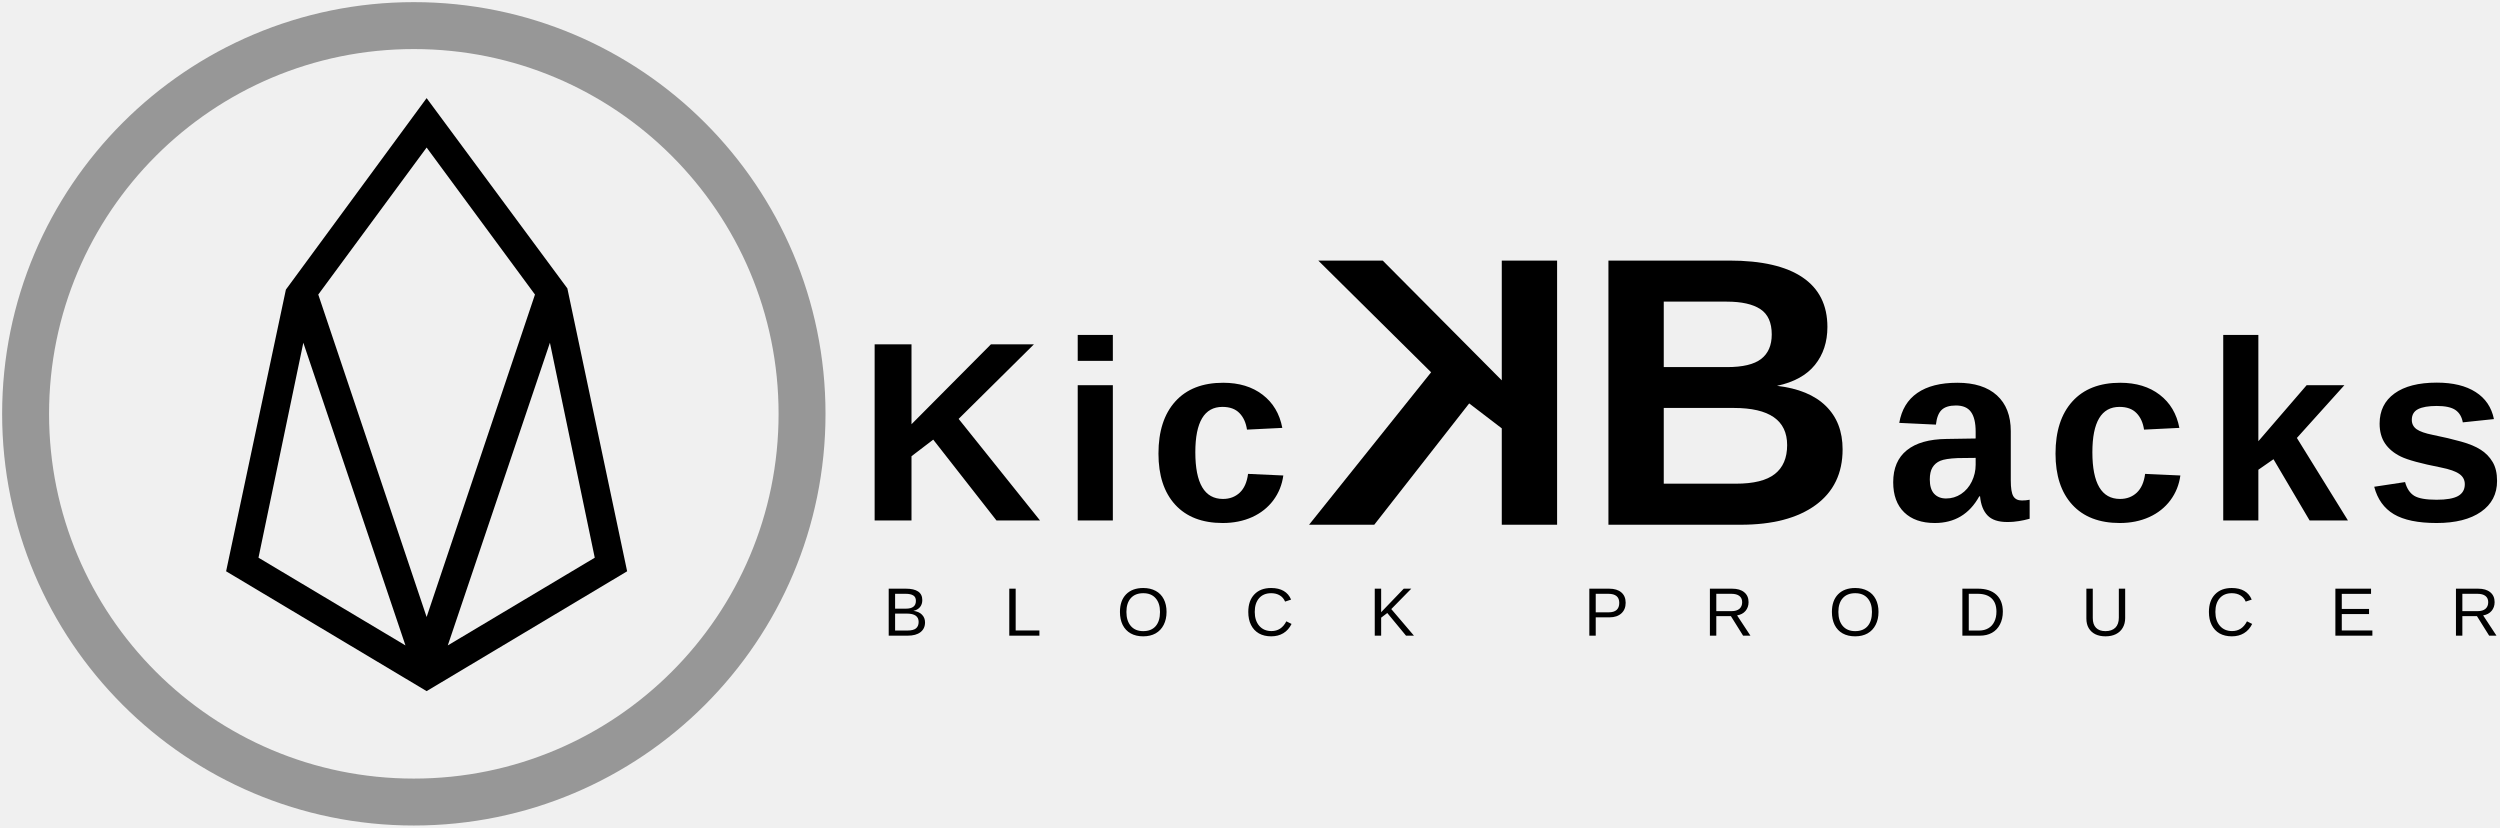
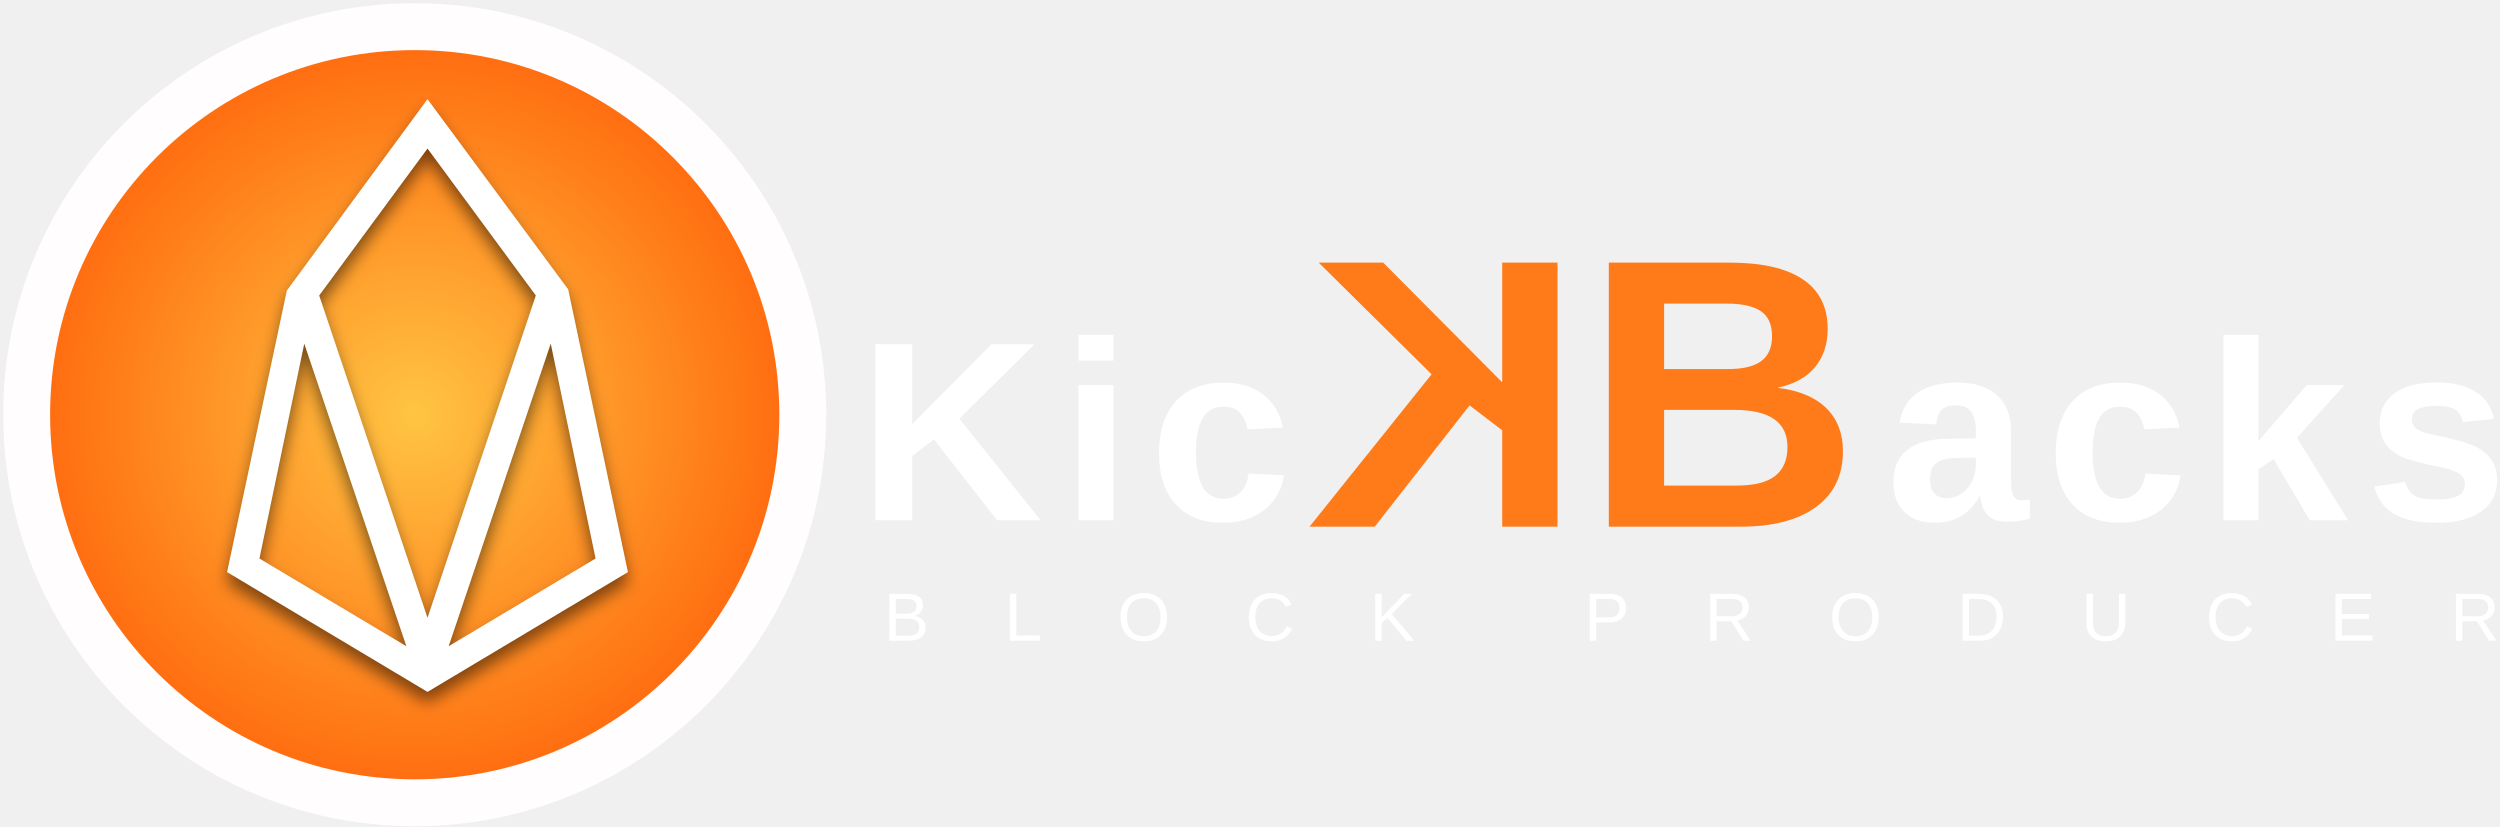
- <svg xmlns="http://www.w3.org/2000/svg" width="586px" height="194px" viewBox="0 0 586 194" version="1.1">
+ <svg xmlns="http://www.w3.org/2000/svg" xmlns:xlink="http://www.w3.org/1999/xlink" width="469px" height="155px" viewBox="0 0 469 155" version="1.1">
+   <defs>
+     <radialGradient cx="50%" cy="50%" fx="50%" fy="50%" r="62.831%" id="radialGradient-1">
+       <stop stop-color="#FFC442" offset="0%" />
+       <stop stop-color="#FF5100" offset="100%" />
+     </radialGradient>
+     <path d="M37.6,0 L11.21,35.908 L0,88.728 L37.6,111.2 L75.2,88.728 L63.99,35.677 L37.6,0 Z M17.282,36.835 L37.6,9.267 L57.918,36.835 L37.6,97.3 L17.282,36.835 Z M60.72,45.87 L69.128,86.18 L41.57,102.628 L60.72,45.87 Z M6.072,86.18 L14.48,45.87 L33.63,102.628 L6.072,86.18 Z" id="path-2" />
+     <filter x="-7.3%" y="-3.1%" width="114.6%" height="109.9%" filterUnits="objectBoundingBox" id="filter-3">
+       <feOffset dx="0" dy="2" in="SourceAlpha" result="shadowOffsetOuter1" />
+       <feGaussianBlur stdDeviation="1.5" in="shadowOffsetOuter1" result="shadowBlurOuter1" />
+       <feColorMatrix values="0 0 0 0 0   0 0 0 0 0   0 0 0 0 0  0 0 0 0.5 0" type="matrix" in="shadowBlurOuter1" />
+     </filter>
+   </defs>
  <g id="Welcome" stroke="none" stroke-width="1" fill="none" fill-rule="evenodd">
-     <g id="Desktop" transform="translate(-213, -54)">
-       <g id="eos-kickback-logo" transform="translate(219, 60)">
-         <g id="Group" transform="translate(284, 36)" fill="#000000" font-family="Arial-BoldMT, Arial" font-size="90" font-weight="bold" letter-spacing="6.15">
-           <text id="K" transform="translate(40.5, 50) scale(-1, 1) translate(-40.5, -50) ">
-             <tspan x="0" y="81">K</tspan>
+     <g id="Desktop-Copy" transform="translate(-273, -72)">
+       <g id="eos-kickback-logo" transform="translate(278, 77)">
+         <g id="Group" transform="translate(227.2, 28.8)" fill="#FF7A18" font-family="Arial-BoldMT, Arial" font-size="72" font-weight="bold" letter-spacing="4.92">
+           <text id="K" transform="translate(32.4, 40) scale(-1, 1) translate(-32.4, -40) ">
+             <tspan x="0" y="65">K</tspan>
          </text>
          <text id="B">
-             <tspan x="81" y="81">B</tspan>
+             <tspan x="64.8" y="65">B</tspan>
          </text>
        </g>
-         <text id="Kic" font-family="Arial-BoldMT, Arial" font-size="60" font-weight="bold" letter-spacing="4.1" fill="#000000">
-           <tspan x="195" y="116">Kic</tspan>
+         <text id="Kic" font-family="Arial-BoldMT, Arial" font-size="48" font-weight="bold" letter-spacing="3.28" fill="#FFFFFF">
+           <tspan x="156" y="92.6">Kic</tspan>
        </text>
-         <text id="acks" font-family="Arial-BoldMT, Arial" font-size="60" font-weight="bold" letter-spacing="4.1" fill="#000000">
-           <tspan x="436" y="116">acks</tspan>
+         <text id="acks" font-family="Arial-BoldMT, Arial" font-size="48" font-weight="bold" letter-spacing="3.28" fill="#FFFFFF">
+           <tspan x="348.8" y="92.6">acks</tspan>
        </text>
-         <circle id="Oval" stroke="#979797" stroke-width="11" cx="91" cy="91" r="91" />
-         <g id="Eosio_logo" transform="translate(47, 17)" fill="#000000" fill-rule="nonzero">
-           <path d="M47,0 L14.012,44.885 L0,110.91 L47,139 L94,110.91 L79.988,44.596 L47,0 Z M21.602,46.044 L47,11.583 L72.398,46.044 L47,121.625 L21.602,46.044 Z M75.901,57.337 L86.41,107.725 L51.963,128.285 L75.901,57.337 Z M7.59,107.725 L18.099,57.337 L42.037,128.285 L7.59,107.725 Z" id="Shape" />
+         <circle id="Oval" stroke="#FFFDFD" stroke-width="8.8" fill="url(#radialGradient-1)" cx="72.8" cy="72.8" r="72.8" />
+         <g id="Eosio_logo" transform="translate(37.6, 13.6)" fill-rule="nonzero">
+           <g id="Shape">
+             <use fill="black" fill-opacity="1" filter="url(#filter-3)" xlink:href="#path-2" />
+             <use fill="#FFFFFF" xlink:href="#path-2" />
+           </g>
        </g>
-         <text id="BLOCK-PRODUCER" font-family="ArialMT, Arial" font-size="16" font-weight="normal" letter-spacing="17.59" fill="#000000">
-           <tspan x="201" y="143">BLOCK PRODUCE</tspan>
-           <tspan x="568.365" y="143">R</tspan>
+         <text id="BLOCK-PRODUCER" font-family="ArialMT, Arial" font-size="12.8" font-weight="normal" letter-spacing="14.072" fill="#FFFFFF">
+           <tspan x="160.8" y="115.2">BLOCK PRODUCE</tspan>
+           <tspan x="454.692" y="115.2">R</tspan>
        </text>
      </g>
    </g>
  </g>
</svg>
